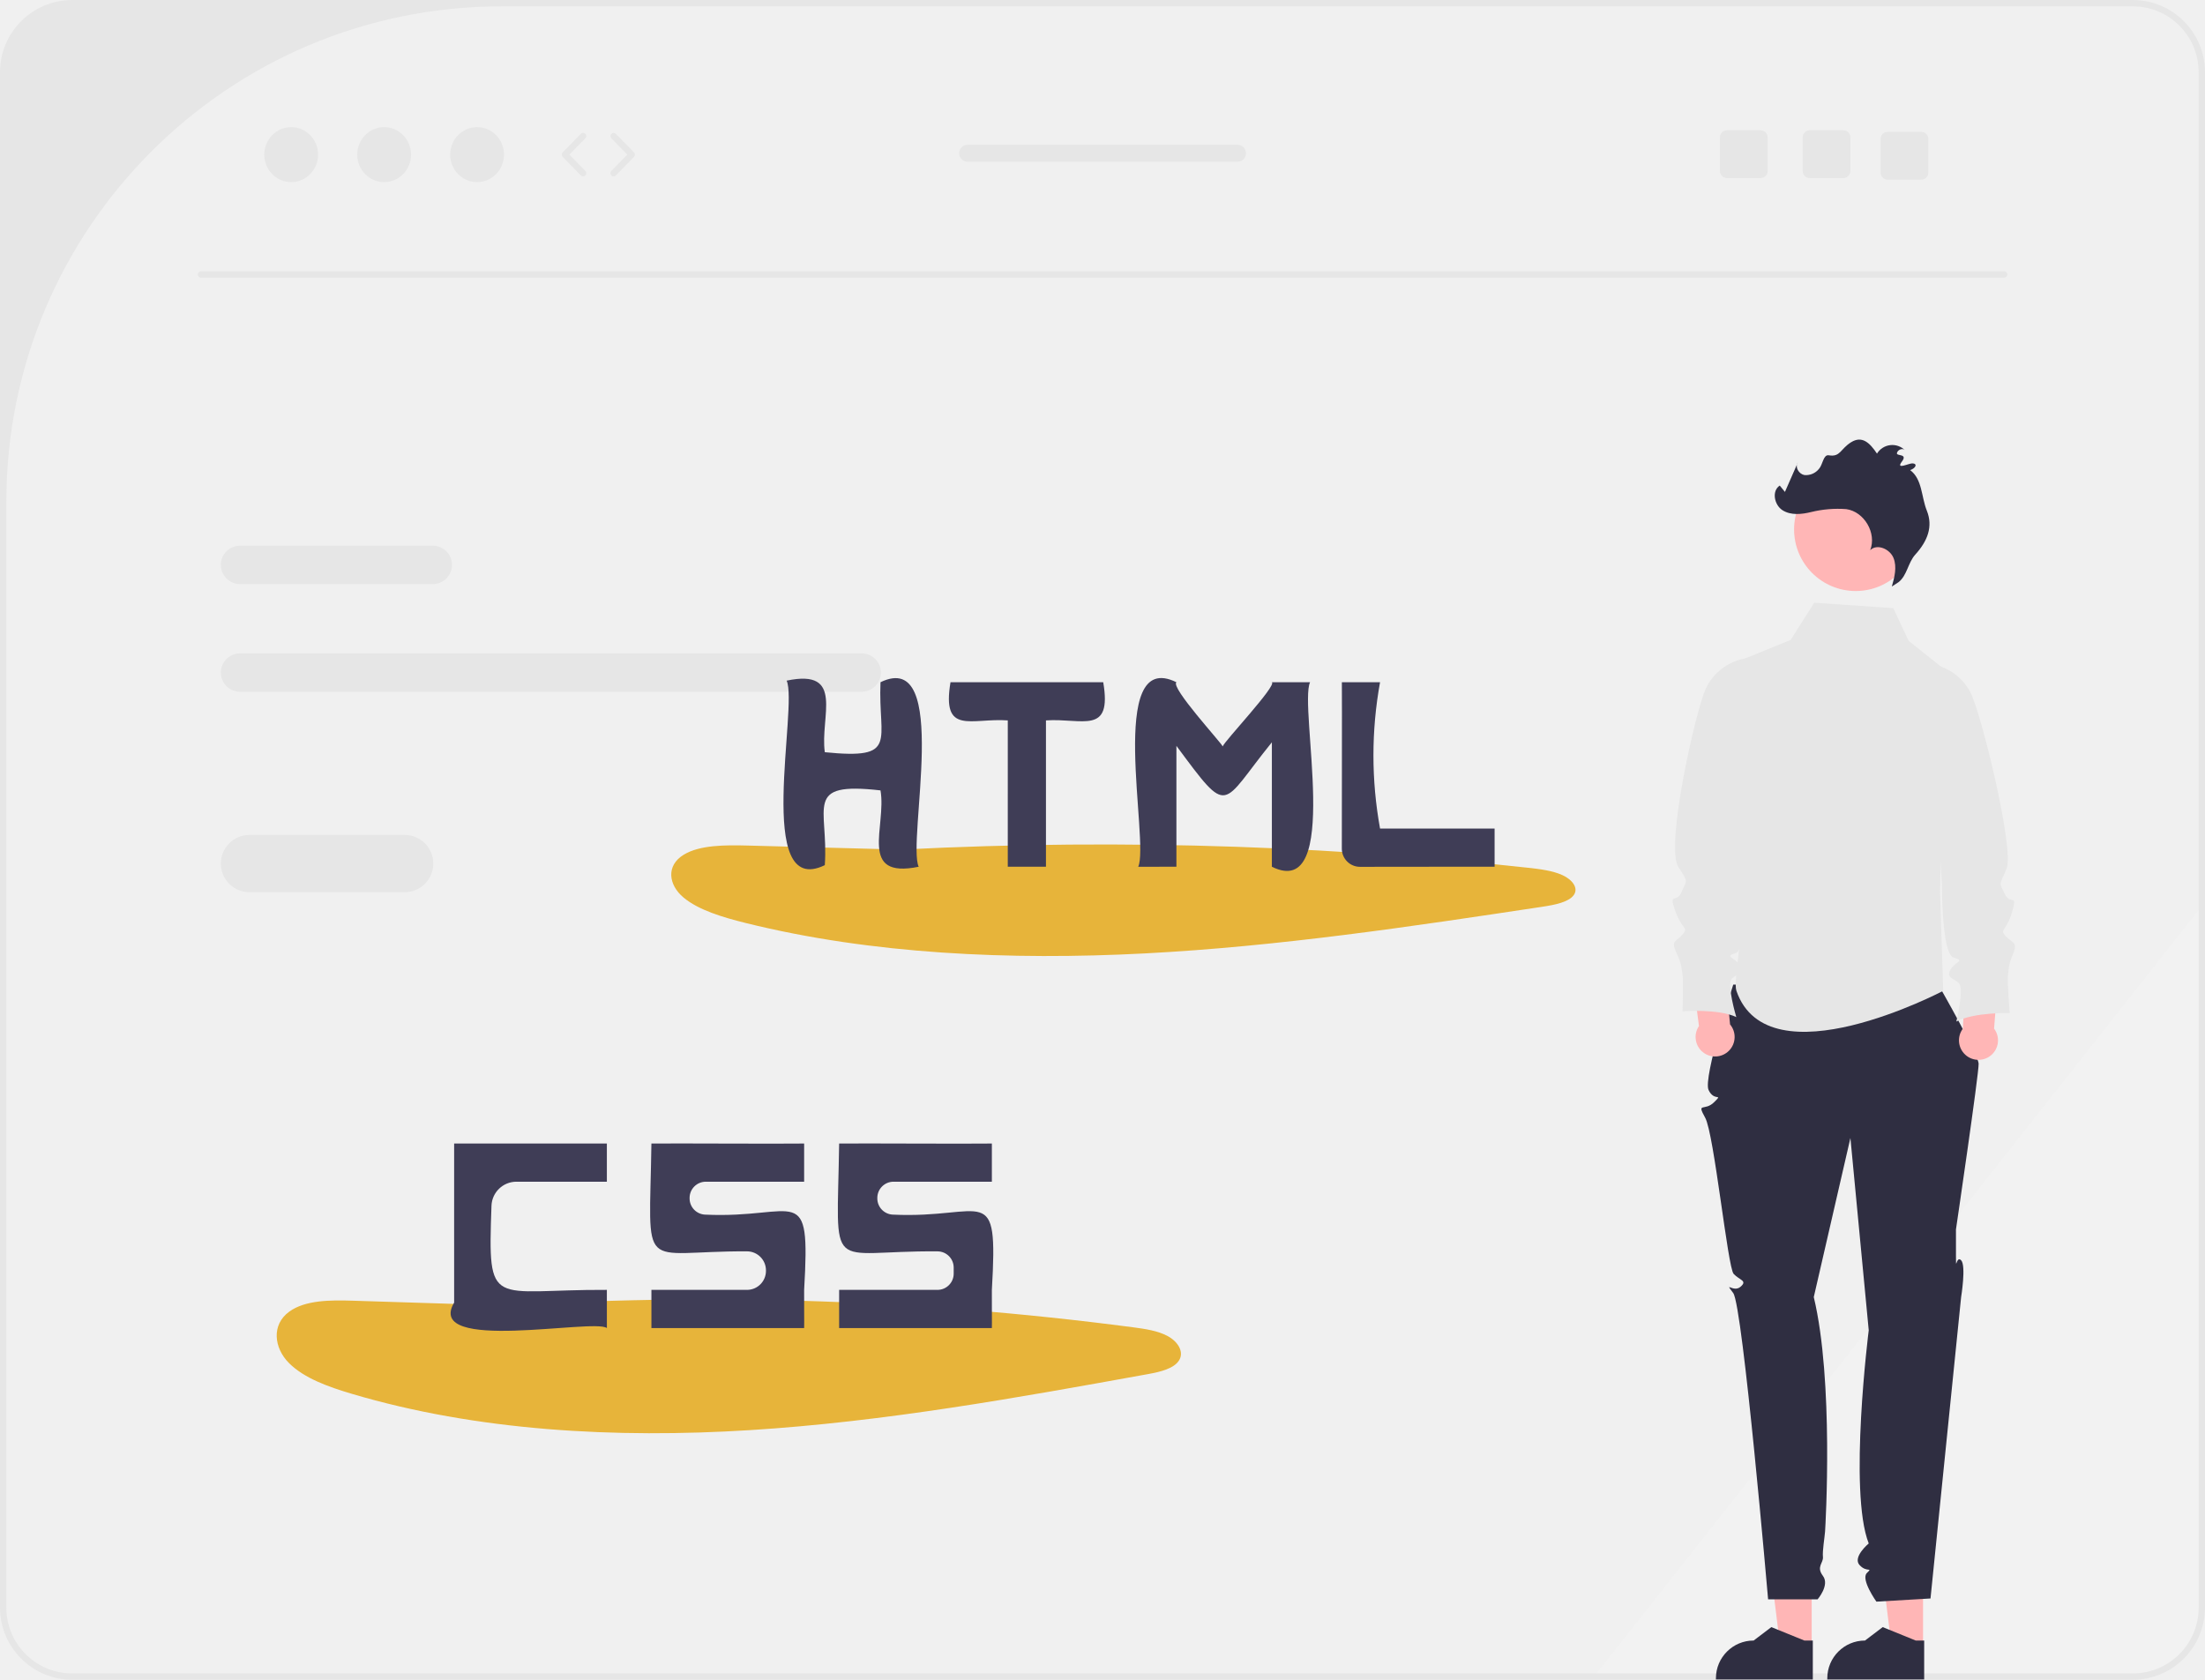
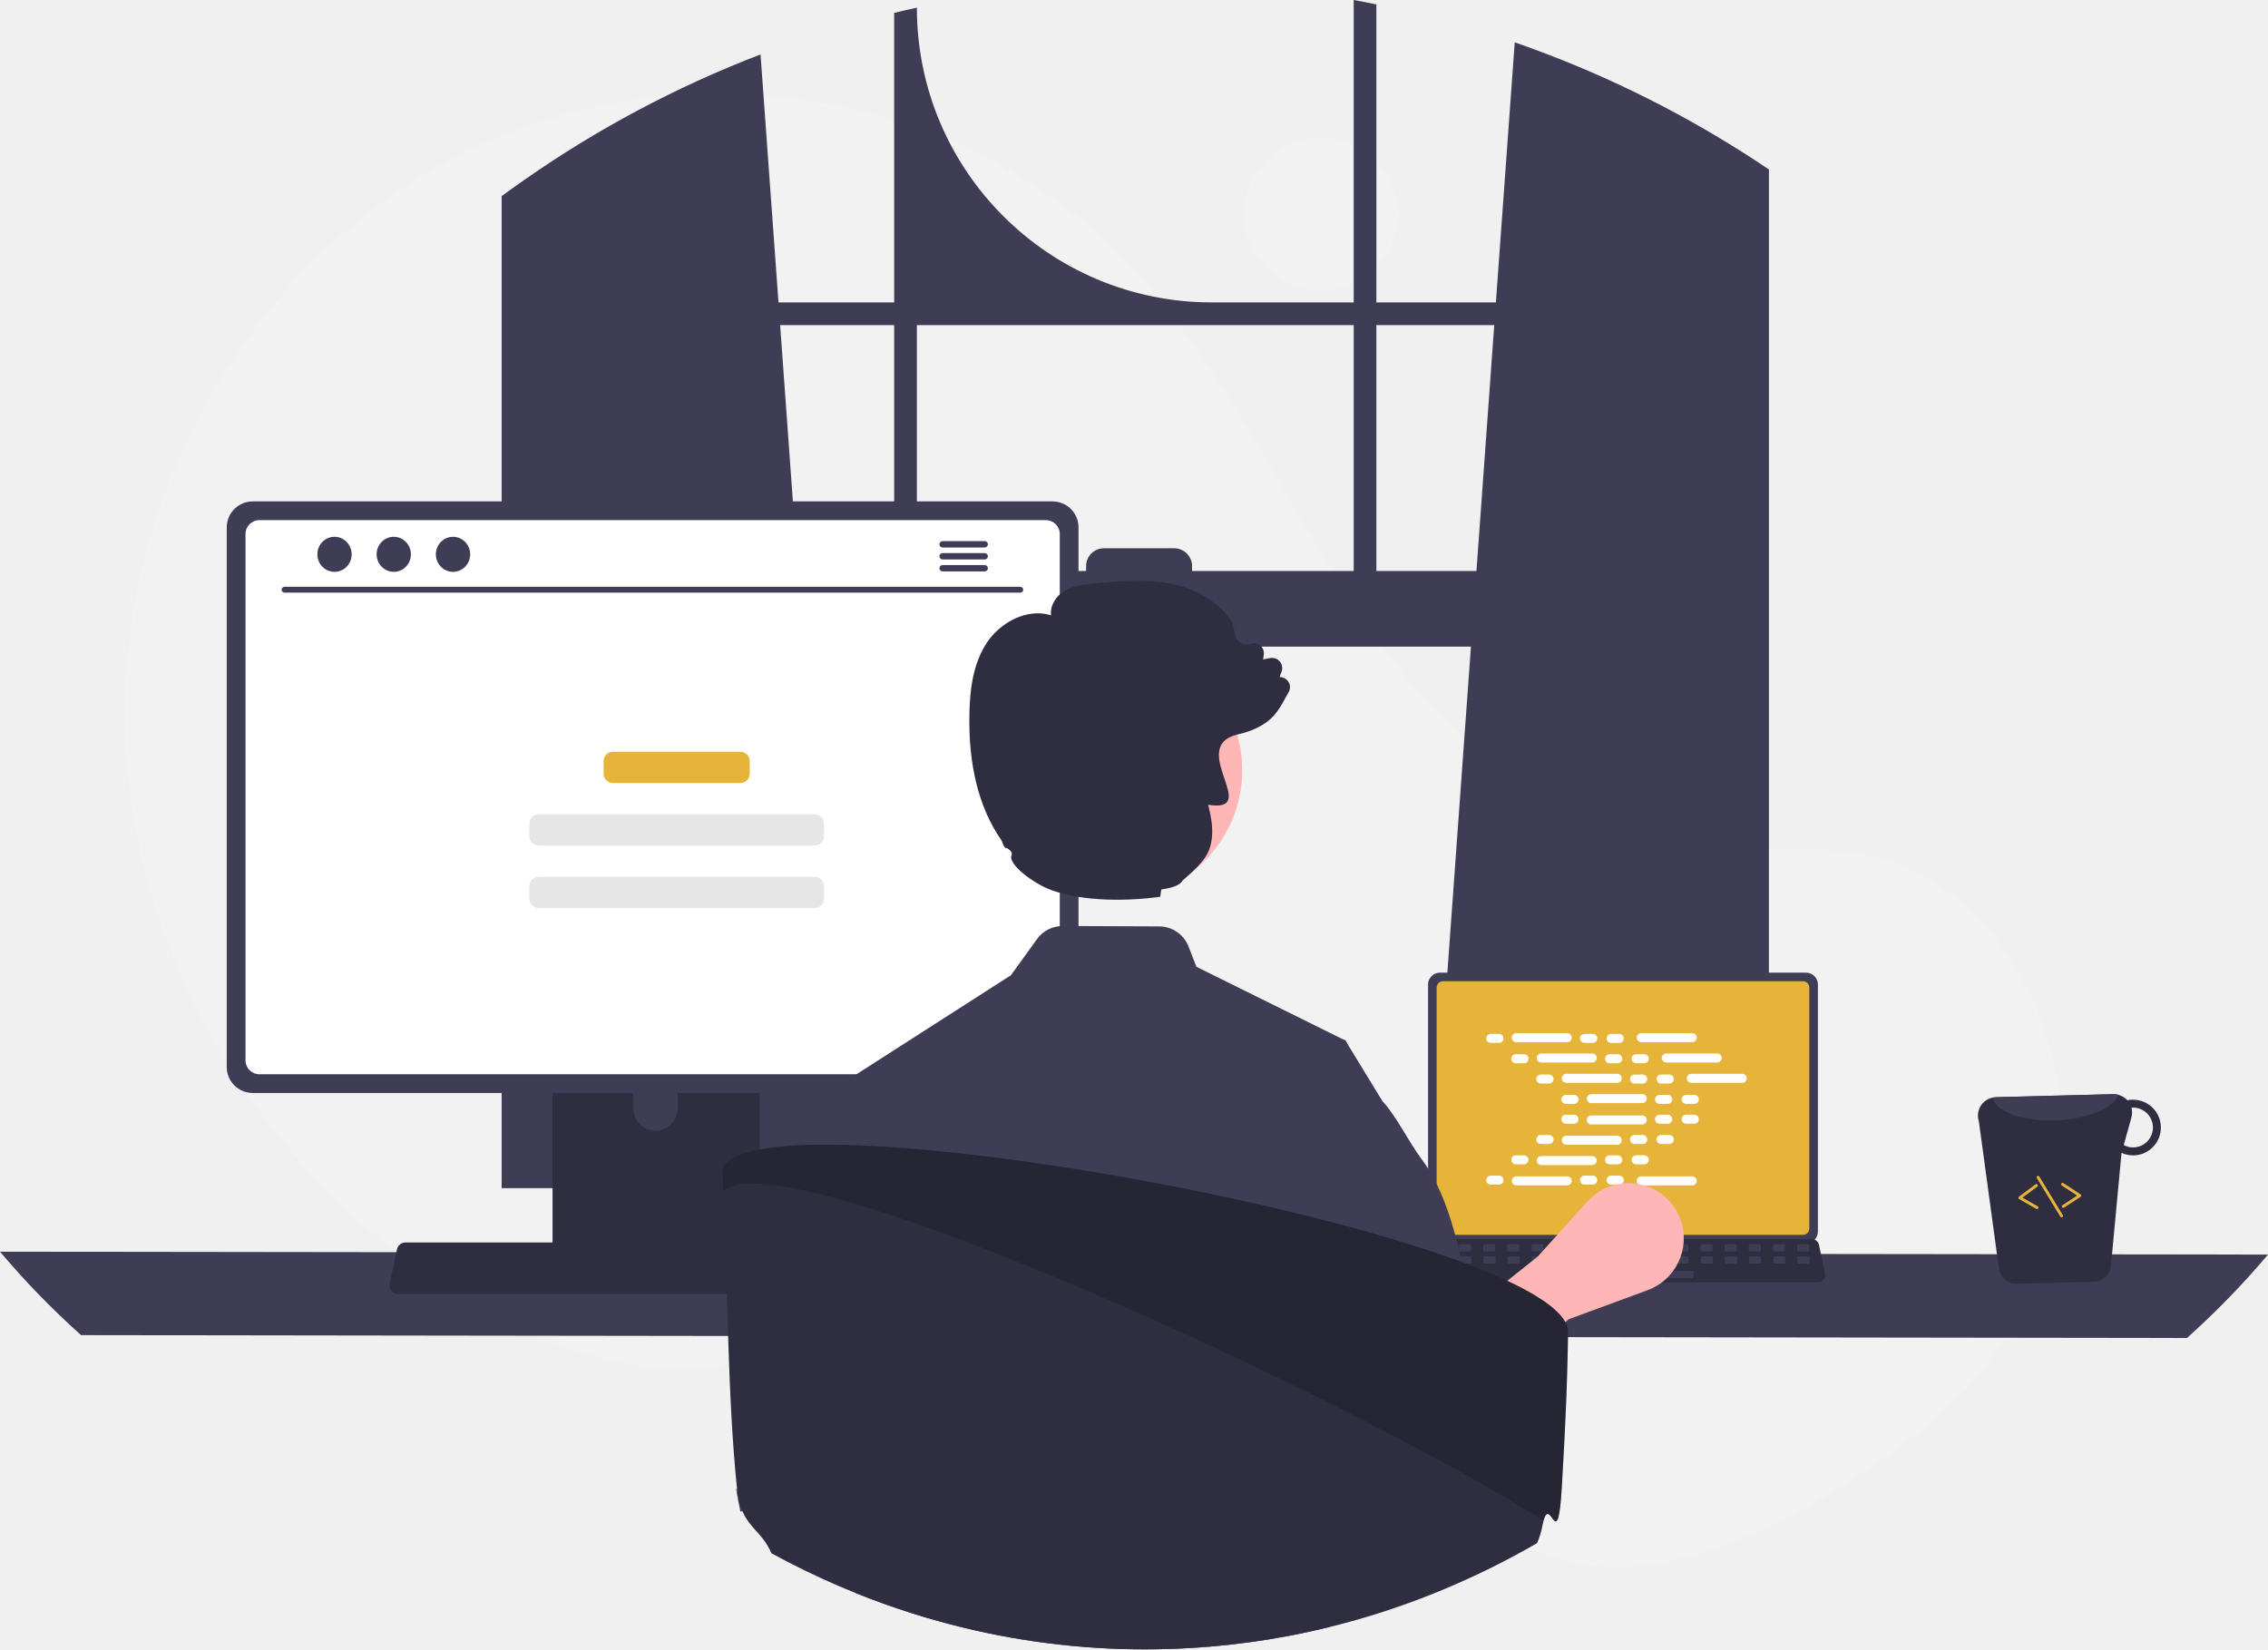
- <svg xmlns="http://www.w3.org/2000/svg" data-name="Layer 1" width="693" height="528" viewBox="0 0 693 528">
-   <path d="M946.5,469.5V691.31A22.717,22.717,0,0,1,923.81,714H753.67l1.58-2L944.5,472.04Z" transform="translate(-253.5 -186)" fill="#f2f2f2" />
-   <path d="M524.312,391.368H328.943a6.036,6.036,0,0,0,0,12.072H524.312a6.036,6.036,0,0,0,0-12.072Z" transform="translate(-253.5 -186)" fill="#e6e6e6" />
-   <path d="M389.518,357.524H328.943a6.036,6.036,0,0,0,0,12.072h60.575a6.036,6.036,0,0,0,0-12.072Z" transform="translate(-253.5 -186)" fill="#e6e6e6" />
-   <path d="M923.81,186H276.19a22.717,22.717,0,0,0-22.69,22.69V691.31A22.717,22.717,0,0,0,276.19,714H923.81a22.717,22.717,0,0,0,22.69-22.69V208.69A22.717,22.717,0,0,0,923.81,186ZM944.5,691.31A20.69,20.69,0,0,1,923.81,712H276.19a20.69,20.69,0,0,1-20.69-20.69V343.676A155.676,155.676,0,0,1,411.176,188H923.81a20.69,20.69,0,0,1,20.69,20.69Z" transform="translate(-253.5 -186)" fill="#e6e6e6" />
-   <path d="M883.39,273.269H316.66a1,1,0,0,1,0-2H883.39a1,1,0,0,1,0,2Z" transform="translate(-253.5 -186)" fill="#e6e6e6" />
-   <ellipse cx="91.515" cy="48.603" rx="8.457" ry="8.645" fill="#e6e6e6" />
-   <ellipse cx="120.729" cy="48.603" rx="8.457" ry="8.645" fill="#e6e6e6" />
-   <ellipse cx="149.942" cy="48.603" rx="8.457" ry="8.645" fill="#e6e6e6" />
-   <path d="M436.754,241.436a.997.997,0,0,1-.715-.301l-5.706-5.833a1.0 1,0,0,1,0-1.398l5.706-5.833a1,1,0,1,1,1.43,1.398l-5.022,5.133,5.022,5.134a1,1,0,0,1-.715,1.699Z" transform="translate(-253.5 -186)" fill="#e6e6e6" />
-   <path d="M446.342,241.436a1,1,0,0,1-.715-1.699l5.021-5.134-5.021-5.133a1,1,0,0,1,1.43-1.398l5.706,5.833a1.0 1,0,0,1,0,1.398l-5.706,5.833A.997.997,0,0,1,446.342,241.436Z" transform="translate(-253.5 -186)" fill="#e6e6e6" />
-   <path d="M832.852,226.959h-10.61a2.189,2.189,0,0,0-2.19,2.19v10.62a2.189,2.189,0,0,0,2.19,2.19h10.61a2.198,2.198,0,0,0,2.2-2.19v-10.62A2.198,2.198,0,0,0,832.852,226.959Z" transform="translate(-253.5 -186)" fill="#e6e6e6" />
-   <path d="M806.852,226.959h-10.61a2.189,2.189,0,0,0-2.19,2.19v10.62a2.189,2.189,0,0,0,2.19,2.19h10.61a2.198,2.198,0,0,0,2.2-2.19v-10.62A2.198,2.198,0,0,0,806.852,226.959Z" transform="translate(-253.5 -186)" fill="#e6e6e6" />
-   <path d="M857.352,227.459h-10.61a2.189,2.189,0,0,0-2.19,2.19v10.62a2.189,2.189,0,0,0,2.19,2.19h10.61a2.198,2.198,0,0,0,2.2-2.19v-10.62A2.198,2.198,0,0,0,857.352,227.459Z" transform="translate(-253.5 -186)" fill="#e6e6e6" />
-   <path d="M642.43,231.499h-84.81a2.67,2.67,0,1,0,0,5.34h84.81a2.67,2.67,0,0,0,0-5.34Z" transform="translate(-253.5 -186)" fill="#e6e6e6" />
-   <path d="M415.107,596.446l-50.717-1.603c-7.034-.222-14.944-.211-19.962,3.424-5.694,4.126-4.832,11.435-.104,16.176s12.277,7.45,19.686,9.652c39.364,11.7,82.929,14.075,125.229,11.428s83.73-10.131,124.955-17.59c3.91-.707,8.341-1.725,9.936-4.446,1.542-2.632-.476-5.807-3.611-7.508s-7.109-2.275-10.943-2.781a1027.708,1027.708,0,0,0-209.501-5.976" transform="translate(-253.5 -186)" fill="#e7b43a" />
-   <path d="M506.23,557.44v-12c-8.708.123-39.87-.089-48,0-.605,41.941-4.313,33.725,30.048,33.888a5.975,5.975,0,0,1,5.952,5.967l0,.18a5.965,5.965,0,0,1-5.965,5.965H458.23v12h48c.067-.04-.049-11.587 0-12,2.03-34.765-1.986-22.261-31.166-23.656a5.095,5.095,0,0,1-4.835-5.095l0-.15a5.1,5.1,0,0,1,5.1-5.1Z" transform="translate(-253.5 -186)" fill="#3f3d56" />
-   <path d="M565.23,557.44v-12c-8.708.123-39.87-.089-48,0-.61,42.305-4.378,33.579,30.952,33.895a5.1,5.1,0,0,1,5.048,5.1c-0.0.63-0,1.275-0,1.907a5.099,5.099,0,0,1-5.1,5.098H517.23v12h48c.067-.04-.049-11.587 0-12,2.03-34.765-1.986-22.261-31.166-23.656a5.095,5.095,0,0,1-4.835-5.095l0-.15a5.1,5.1,0,0,1,5.1-5.1Z" transform="translate(-253.5 -186)" fill="#3f3d56" />
-   <path d="M444.23,557.44v-12h-48c-.034,10.703.025,39.032-0,50-9.409,15.929,44.042,4.901,48.003,8.004C444.23,603.44,444.23,591.44,444.23,591.44c-36.521-.191-37.439,6.646-36.264-26.43a7.844,7.844,0,0,1,7.834-7.571C426.358,557.44,444.23,557.44,444.23,557.44Z" transform="translate(-253.5 -186)" fill="#3f3d56" />
-   <path d="M539.107,453.112l-50.717-1.336c-7.034-.185-14.944-.176-19.962,2.854-5.694,3.439-4.832,9.532-.104,13.484s12.277,6.21,19.686,8.046c39.364,9.753,82.929,11.733,125.229,9.526s83.73-8.445,124.955-14.663c3.91-.59,8.341-1.438,9.936-3.706,1.542-2.194-.476-4.84-3.611-6.258s-7.109-1.896-10.943-2.318a1231.445,1231.445,0,0,0-209.501-4.981" transform="translate(-253.5 -186)" fill="#e7b43a" />
-   <path d="M530.23,400.44c-.817,18.526,5.992,24.358-17.501,21.998-1.587-11.052,6.462-26.39-11.999-22.496,3.698,8.018-10.303,68.844,11.996,57.995,1.252-18.275-7.002-26.29,17.504-23.494,1.965,11.297-7.207,27.921,11.999,23.996C538.531,450.417,552.532,389.596,530.23,400.44Z" transform="translate(-253.5 -186)" fill="#3f3d56" />
-   <path d="M653.23,400.44c1.647,1.017-15.09,18.724-15.452,20.175-.502-1.238-16.477-18.562-14.548-20.174-22.23-10.985-8.375,50.195-12.004,58.002.004-.003,12.004-.003,12.004-.003V420.442c16.867,22.75,13.735,18.922,30-1.117L653.23,458.44c22.229,10.989,8.376-50.199,12.004-58.003C665.23,400.44,653.23,400.44,653.23,400.44Z" transform="translate(-253.5 -186)" fill="#3f3d56" />
-   <path d="M600.23,400.44h-48c-2.82,16.822,6.505,11.18,18.002,12L570.23,458.44h12v-46C593.673,411.662,603.086,417.188,600.23,400.44Z" transform="translate(-253.5 -186)" fill="#3f3d56" />
-   <path d="M687.23,446.44a128.279,128.279,0,0,1,0-46h-12c.069,7.603-.021,38.282-.014,52.312a5.71,5.71,0,0,0,5.706,5.713c12.09.016,35.17-.073,42.309-.024L723.23,446.44Z" transform="translate(-253.5 -186)" fill="#3f3d56" />
-   <path d="M380.681,448.44H331.907a9,9,0,0,0,0,18h48.774a9,9,0,0,0,0-18Z" transform="translate(-253.5 -186)" fill="#e6e6e6" />
-   <polygon points="569.392 517.568 559.491 517.567 554.781 479.377 569.394 479.378 569.392 517.568" fill="#ffb6b6" />
-   <path d="M823.241,713.897l-30.447-.001v-.385a11.851,11.851,0,0,1,11.851-11.851h.001l5.562-4.219,10.377,4.22,2.658 0Z" transform="translate(-253.5 -186)" fill="#2f2e41" />
-   <polygon points="604.392 517.568 594.491 517.567 589.781 479.377 604.394 479.378 604.392 517.568" fill="#ffb6b6" />
-   <path d="M858.241,713.897l-30.447-.001v-.385a11.851,11.851,0,0,1,11.851-11.851h.001l5.562-4.219,10.377,4.22,2.658 0Z" transform="translate(-253.5 -186)" fill="#2f2e41" />
-   <path d="M798.239,495.48s-9.526,29.258-7.768,33.109S795.23,529.44,792.23,532.44s-5.619-.189-2.809,4.906,7.066,47.034,8.938,49.064,4.446,2.085,2.159,4.057S795.23,588.44,798.23,592.44s10.961,96.276,10.961,96.276h15.551s3.873-4.465,1.681-7.37.192-4.025,0-5.965.537-6.123.672-8.031,2.764-47.378-3.551-73.643l11.514-50.012,5.757,60.446s-6.416,50.702,0,67.001c0,0-5.172,4.307-2.878,6.803S842.23,678.44,840.23,680.44s3,9,3,9l17-1,9.622-94.734s1.622-9.88,0-11.573S868.23,586.44,868.23,580.44v-8s7.251-49.205,7.125-52.102S863.23,496.44,863.23,496.44Z" transform="translate(-253.5 -186)" fill="#2f2e41" />
-   <path d="M848.519,377.147l-24.823-1.707-7.428,11.712-17.889,7.273v57.695A55.6,55.6,0,0,1,801.23,469.44c-.068,11.495-3.023,25.035-2,28,10,29,65,0,65,0l-1-31,1.357-70.059-11.239-8.964Z" transform="translate(-253.5 -186)" fill="#e6e6e6" />
-   <path d="M797.233,508.005,795.521,489.763l-10.557-.476,2.496,19.221a6.133,6.133,0,1,0,9.773-.504Z" transform="translate(-253.5 -186)" fill="#ffb6b6" />
-   <path d="M802.428,392.886l-.293.05a16.988,16.988,0,0,0-12.585,9.628c-3.023,6.538-12.84,49.517-8.537,55.998,3.338,5.027,2.527,4.046.958,7.838s-4.096-.254-2.025,5.764,4.347,5.159,2.424,7.485-3.894,1.869-2.025,5.764,1.566,5.209,1.919,6.675.046,11.782.046,11.782,11.276-.855,16.888,1.827c0,0-3.131-10.418-1.361-12.086s3.894-1.869,2.378-4.297-4.954-2.53-1.212-3.742,2.537-22.956,2.537-22.956C807.705,446.475,805.27,419.927,802.428,392.886Z" transform="translate(-253.5 -186)" fill="#e6e6e6" />
-   <path d="M870.422,509.306l.789-18.304,10.519-1.008-1.523,19.323a6.133,6.133,0,1,1-9.786-.01Z" transform="translate(-253.5 -186)" fill="#ffb6b6" />
-   <path d="M859.426,394.597l.295.035a16.988,16.988,0,0,1,13.054,8.981c3.349,6.377,13.945,49.569,11.351,55.496-2.419,5.528-2.319,4.168-.561,7.876s4.078-.461,2.313,5.654-4.081,5.372-2.044,7.597,3.984,1.671,2.313,5.654-1.301,5.281-1.58,6.764.548,11.769.548,11.769-11.305-.285-16.774,2.676c0,0,2.602-10.562.749-12.139s-3.984-1.671-2.592-4.172,4.821-2.777,1.022-3.799-3.692-22.798-3.692-22.798Z" transform="translate(-253.5 -186)" fill="#e6e6e6" />
-   <circle cx="583.217" cy="166.41" r="19.362" fill="#ffb6b6" />
-   <path d="M850.192,368.984c2.693-2.107,2.954-6.124,5.252-8.657,3.842-4.234,5.647-8.789,3.635-13.805-1.78-4.437-1.402-9.891-5.236-12.747,1.883-.682,2.326-2.097.665-2.123-1.12-.018-5.297,2.124-3.287-.544s-1.795-1.615-1.543-2.707,1.865-1.697,2.577-.831a5.64,5.64,0,0,0-8.846,1.012c-2.265-3.394-4.668-5.729-8.134-3.575-3.403,2.115-3.359,4.73-7.019,4.102-1.721-.295-1.883,2.955-3.059,4.246a5.247,5.247,0,0,1-4.609,1.966c-1.715-.324-3.027-2.462-2.066-3.919l-4.043,9.224-1.629-1.999c-2.589,1.687-1.739,6.09.867,7.751s5.993,1.306,8.994.57a35.276,35.276,0,0,1,11.052-.917c5.666.8,9.613,7.575,7.515,12.899,2.177-2.138,6.204-.364,7.332,2.471s.301,6.029-.535,8.964" transform="translate(-253.5 -186)" fill="#2f2e41" />
+ <svg xmlns="http://www.w3.org/2000/svg" data-name="Layer 1" width="786.82" height="572.258" viewBox="0 0 786.82 572.258">
+   <circle cx="458.321" cy="74.182" r="26.701" fill="#f2f2f2" />
+   <path d="M872.038,661.023c39.688-30.229,58.644-81.025,46.776-129.482q-.442-1.806-.934-3.604c-7.867-28.763-27.332-56.101-55.7-65.291-23.82-7.717-49.82-1.783-74.669-4.851-48.781-6.024-86.601-45.494-113.211-86.819-26.611-41.325-47.062-87.583-82.422-121.724-58.285-56.275-153.362-68.391-225.627-31.76C293.987,254.121,247.955,335.391,249.918,416.386c1.963,80.995,50.046,158.432,119.875,199.517,25.652,15.093,55.321,25.785,84.848,22.044,25.62-3.246,48.899-17.013,74.399-21.1,40.091-6.426,79.927,11.701,114.603,32.824,34.676,21.123,68.17,46.16,107.574,55.952C789.478,715.131,836.881,687.801,872.038,661.023Z" transform="translate(-206.59 -163.8711)" fill="#f2f2f2" />
+   <path d="M815.016,219.191c-.87-.58-1.75-1.13-2.62-1.69a380.24,380.24,0,0,0-80.31-38.93l-6.54,90.22h-41.46v-103.39c-2.61-.54-5.24-1.05-7.87-1.53v104.92H626.946A102.27,102.27,0,0,1,524.676,166.521v-0c-2.64.57-5.26,1.18-7.88,1.83v100.44h-40.13l-6.23-86.03a380.858,380.858,0,0,0-81.94,43.53c-.44.3-.88.61-1.31.91-2.21,1.55-4.39,3.13-6.56,4.73v344.19h118.27l-2.09-28.95-11.5-158.95h231.59l-11.5,158.95-2.09,28.95h116.96v-353.45Q817.656,220.901,815.016,219.191Zm-298.22,142.78h-33.39l-6.17-85.3h39.56Zm159.42,0h-56.08v-1.69a6.18,6.18,0,0,0-6.19-6.18h-24.38a6.178,6.178,0,0,0-6.18,6.18v1.69h-58.71v-85.3h151.54Zm7.87,0v-85.3h40.89l-6.17,85.3Z" transform="translate(-206.59 -163.8711)" fill="#3f3d56" />
+   <path d="M206.59,598.162a289.003,289.003,0,0,0,28.12,28.95l730.58,1a289.003,289.003,0,0,0,28.12-28.95Z" transform="translate(-206.59 -163.8711)" fill="#3f3d56" />
+   <path d="M702.02,505.462v85.704a4.122,4.122,0,0,0,4.119,4.119H833.143a4.122,4.122,0,0,0,4.119-4.119v-85.704a4.124,4.124,0,0,0-4.119-4.115H706.139A4.124,4.124,0,0,0,702.02,505.462Z" transform="translate(-206.59 -163.8711)" fill="#3f3d56" />
+   <path d="M704.999,506.529V590.109a2.205,2.205,0,0,0,2.201,2.201H832.086a2.205,2.205,0,0,0,2.201-2.201V506.529a2.206,2.206,0,0,0-2.201-2.206H707.201A2.206,2.206,0,0,0,704.999,506.529Z" transform="translate(-206.59 -163.8711)" fill="#e7b43a" />
+   <path d="M699.364,607.881a2.47,2.47,0,0,0,1.943.93H837.299a2.502,2.502,0,0,0,2.446-3.016l-2.111-10.027a2.507,2.507,0,0,0-1.558-1.818,2.425,2.425,0,0,0-.888-.168H703.41a2.424,2.424,0,0,0-.888.168,2.507,2.507,0,0,0-1.558,1.818l-2.111,10.027A2.501,2.501,0,0,0,699.364,607.881Z" transform="translate(-206.59 -163.8711)" fill="#2f2e41" />
+   <rect x="830.034" y="595.588" width="4.188" height="2.513" rx="0.488" transform="translate(1457.666 1029.819) rotate(-180)" fill="#3f3d56" />
+   <rect x="821.657" y="595.588" width="4.188" height="2.513" rx="0.488" transform="translate(1440.912 1029.819) rotate(-180)" fill="#3f3d56" />
+   <rect x="813.28" y="595.588" width="4.188" height="2.513" rx="0.488" transform="translate(1424.158 1029.819) rotate(-180)" fill="#3f3d56" />
+   <rect x="804.903" y="595.588" width="4.188" height="2.513" rx="0.488" transform="translate(1407.404 1029.819) rotate(-180)" fill="#3f3d56" />
+   <rect x="796.526" y="595.588" width="4.188" height="2.513" rx="0.488" transform="translate(1390.65 1029.819) rotate(-180)" fill="#3f3d56" />
+   <rect x="788.149" y="595.588" width="4.188" height="2.513" rx="0.488" transform="translate(1373.896 1029.819) rotate(-180)" fill="#3f3d56" />
+   <rect x="779.772" y="595.588" width="4.188" height="2.513" rx="0.488" transform="translate(1357.142 1029.819) rotate(-180)" fill="#3f3d56" />
+   <rect x="771.395" y="595.588" width="4.188" height="2.513" rx="0.488" transform="translate(1340.388 1029.819) rotate(-180)" fill="#3f3d56" />
+   <rect x="763.018" y="595.588" width="4.188" height="2.513" rx="0.488" transform="translate(1323.634 1029.819) rotate(-180)" fill="#3f3d56" />
+   <rect x="754.641" y="595.588" width="4.188" height="2.513" rx="0.488" transform="translate(1306.88 1029.819) rotate(-180)" fill="#3f3d56" />
+   <rect x="746.264" y="595.588" width="4.188" height="2.513" rx="0.488" transform="translate(1290.126 1029.819) rotate(-180)" fill="#3f3d56" />
+   <rect x="737.887" y="595.588" width="4.188" height="2.513" rx="0.488" transform="translate(1273.372 1029.819) rotate(-180)" fill="#3f3d56" />
+   <rect x="729.51" y="595.588" width="4.188" height="2.513" rx="0.488" transform="translate(1256.618 1029.819) rotate(-180)" fill="#3f3d56" />
+   <rect x="721.133" y="595.588" width="4.188" height="2.513" rx="0.488" transform="translate(1239.865 1029.819) rotate(-180)" fill="#3f3d56" />
+   <rect x="712.756" y="595.588" width="4.188" height="2.513" rx="0.488" transform="translate(1223.111 1029.819) rotate(-180)" fill="#3f3d56" />
+   <rect x="704.379" y="595.588" width="4.188" height="2.513" rx="0.488" transform="translate(1206.357 1029.819) rotate(-180)" fill="#3f3d56" />
+   <rect x="830.133" y="599.777" width="4.188" height="2.513" rx="0.488" transform="translate(1457.864 1038.196) rotate(-180)" fill="#3f3d56" />
+   <rect x="821.756" y="599.777" width="4.188" height="2.513" rx="0.488" transform="translate(1441.11 1038.196) rotate(-180)" fill="#3f3d56" />
+   <rect x="813.379" y="599.777" width="4.188" height="2.513" rx="0.488" transform="translate(1424.356 1038.196) rotate(-180)" fill="#3f3d56" />
+   <rect x="805.002" y="599.777" width="4.188" height="2.513" rx="0.488" transform="translate(1407.602 1038.196) rotate(-180)" fill="#3f3d56" />
+   <rect x="796.625" y="599.777" width="4.188" height="2.513" rx="0.488" transform="translate(1390.848 1038.196) rotate(-180)" fill="#3f3d56" />
+   <rect x="788.248" y="599.777" width="4.188" height="2.513" rx="0.488" transform="translate(1374.094 1038.196) rotate(-180)" fill="#3f3d56" />
+   <rect x="779.871" y="599.777" width="4.188" height="2.513" rx="0.488" transform="translate(1357.34 1038.196) rotate(-180)" fill="#3f3d56" />
+   <rect x="771.494" y="599.777" width="4.188" height="2.513" rx="0.488" transform="translate(1340.586 1038.196) rotate(-180)" fill="#3f3d56" />
+   <rect x="763.117" y="599.777" width="4.188" height="2.513" rx="0.488" transform="translate(1323.832 1038.196) rotate(-180)" fill="#3f3d56" />
+   <rect x="754.74" y="599.777" width="4.188" height="2.513" rx="0.488" transform="translate(1307.078 1038.196) rotate(-180)" fill="#3f3d56" />
+   <rect x="746.363" y="599.777" width="4.188" height="2.513" rx="0.488" transform="translate(1290.324 1038.196) rotate(-180)" fill="#3f3d56" />
+   <rect x="737.986" y="599.777" width="4.188" height="2.513" rx="0.488" transform="translate(1273.57 1038.196) rotate(-180)" fill="#3f3d56" />
+   <rect x="729.609" y="599.777" width="4.188" height="2.513" rx="0.488" transform="translate(1256.816 1038.196) rotate(-180)" fill="#3f3d56" />
+   <rect x="721.232" y="599.777" width="4.188" height="2.513" rx="0.488" transform="translate(1240.062 1038.196) rotate(-180)" fill="#3f3d56" />
+   <rect x="712.855" y="599.777" width="4.188" height="2.513" rx="0.488" transform="translate(1223.309 1038.196) rotate(-180)" fill="#3f3d56" />
+   <rect x="704.478" y="599.777" width="4.188" height="2.513" rx="0.488" transform="translate(1206.555 1038.196) rotate(-180)" fill="#3f3d56" />
+   <rect x="760.604" y="604.803" width="33.508" height="2.513" rx="0.488" transform="translate(1348.126 1048.248) rotate(-180)" fill="#3f3d56" />
+   <rect x="515.631" y="358.737" width="5.966" height="3.122" rx="1.561" fill="#fff" />
+   <rect x="548.154" y="358.737" width="5.966" height="3.122" rx="1.561" fill="#fff" />
+   <rect x="557.369" y="358.737" width="5.966" height="3.122" rx="1.561" fill="#fff" />
+   <rect x="524.477" y="358.477" width="20.796" height="3.122" rx="1.561" fill="#fff" />
+   <rect x="567.841" y="358.477" width="20.796" height="3.122" rx="1.561" fill="#fff" />
+   <rect x="524.304" y="365.784" width="5.966" height="3.122" rx="1.561" fill="#fff" />
+   <rect x="556.827" y="365.784" width="5.966" height="3.122" rx="1.561" fill="#fff" />
+   <rect x="566.042" y="365.784" width="5.966" height="3.122" rx="1.561" fill="#fff" />
+   <rect x="533.15" y="365.523" width="20.796" height="3.122" rx="1.561" fill="#fff" />
+   <rect x="576.514" y="365.523" width="20.796" height="3.122" rx="1.561" fill="#fff" />
+   <rect x="532.977" y="372.83" width="5.966" height="3.122" rx="1.561" fill="#fff" />
+   <rect x="565.5" y="372.83" width="5.966" height="3.122" rx="1.561" fill="#fff" />
+   <rect x="574.715" y="372.83" width="5.966" height="3.122" rx="1.561" fill="#fff" />
+   <rect x="541.823" y="372.57" width="20.796" height="3.122" rx="1.561" fill="#fff" />
+   <rect x="585.187" y="372.57" width="20.796" height="3.122" rx="1.561" fill="#fff" />
+   <rect x="541.649" y="379.877" width="5.966" height="3.122" rx="1.561" fill="#fff" />
+   <rect x="574.172" y="379.877" width="5.966" height="3.122" rx="1.561" fill="#fff" />
+   <rect x="583.387" y="379.877" width="5.966" height="3.122" rx="1.561" fill="#fff" />
+   <rect x="550.496" y="379.617" width="20.796" height="3.122" rx="1.561" fill="#fff" />
+   <rect x="548.154" y="407.898" width="5.966" height="3.122" rx="1.561" fill="#fff" />
+   <rect x="557.369" y="407.898" width="5.966" height="3.122" rx="1.561" fill="#fff" />
+   <rect x="567.841" y="408.158" width="20.796" height="3.122" rx="1.561" fill="#fff" />
+   <rect x="515.631" y="407.898" width="5.966" height="3.122" rx="1.561" fill="#fff" />
+   <rect x="524.477" y="408.158" width="20.796" height="3.122" rx="1.561" fill="#fff" />
+   <rect x="524.304" y="400.851" width="5.966" height="3.122" rx="1.561" fill="#fff" />
+   <rect x="556.827" y="400.851" width="5.966" height="3.122" rx="1.561" fill="#fff" />
+   <rect x="566.042" y="400.851" width="5.966" height="3.122" rx="1.561" fill="#fff" />
+   <rect x="533.15" y="401.111" width="20.796" height="3.122" rx="1.561" fill="#fff" />
+   <rect x="532.977" y="393.804" width="5.966" height="3.122" rx="1.561" fill="#fff" />
+   <rect x="565.5" y="393.804" width="5.966" height="3.122" rx="1.561" fill="#fff" />
+   <rect x="574.715" y="393.804" width="5.966" height="3.122" rx="1.561" fill="#fff" />
+   <rect x="541.823" y="394.064" width="20.796" height="3.122" rx="1.561" fill="#fff" />
+   <rect x="541.649" y="386.758" width="5.966" height="3.122" rx="1.561" fill="#fff" />
+   <rect x="574.172" y="386.758" width="5.966" height="3.122" rx="1.561" fill="#fff" />
+   <rect x="583.387" y="386.758" width="5.966" height="3.122" rx="1.561" fill="#fff" />
+   <rect x="550.496" y="387.018" width="20.796" height="3.122" rx="1.561" fill="#fff" />
+   <path d="M711.507,654.353l-13.35-21.102,41.902-33.403,17.295-19.161a19.161,19.161,0,0,1,32.418,6.828h0a19.161,19.161,0,0,1-11.57,23.991l-27.349,10.075Z" transform="translate(-206.59 -163.8711)" fill="#ffb6b6" />
+   <path d="M398.28,501.352v102.56h71.85v-102.56a3.448,3.448,0,0,0-2.43-3.3,3.175,3.175,0,0,0-1.03-.16H401.75A3.463,3.463,0,0,0,398.28,501.352Zm28.04,35.24a7.67,7.67,0,0,1,15.34,0v11.9a7.67,7.67,0,0,1-15.34,0Z" transform="translate(-206.59 -163.8711)" fill="#2f2e41" />
+   <path d="M398.06,600.632v9.89a1.946,1.946,0,0,0,1.93,1.94h68.43a1.94,1.94,0,0,0,1.93-1.94v-9.89Z" transform="translate(-206.59 -163.8711)" fill="#3f3d56" />
+   <path d="M285.25,346.832V534.092a9.007,9.007,0,0,0,9,9h277.5a9.007,9.007,0,0,0,9-9V346.832a9.011,9.011,0,0,0-9-8.99H294.25A9.012,9.012,0,0,0,285.25,346.832Z" transform="translate(-206.59 -163.8711)" fill="#3f3d56" />
+   <path d="M291.76,349.162v182.62a4.818,4.818,0,0,0,4.81,4.81H569.44a4.818,4.818,0,0,0,4.81-4.81v-182.62a4.82,4.82,0,0,0-4.81-4.82H296.57A4.821,4.821,0,0,0,291.76,349.162Z" transform="translate(-206.59 -163.8711)" fill="#fff" />
+   <path d="M342.4,611.792a2.948,2.948,0,0,0,2.32,1.11h162.34a2.987,2.987,0,0,0,2.92-3.6l-2.52-11.97a2.993,2.993,0,0,0-1.86-2.17,2.895,2.895,0,0,0-1.06-.2H347.23a2.894,2.894,0,0,0-1.06.2,2.992,2.992,0,0,0-1.86,2.17l-2.52,11.97A2.985,2.985,0,0,0,342.4,611.792Z" transform="translate(-206.59 -163.8711)" fill="#2f2e41" />
+   <path d="M560.585,369.499H305.261a1.016,1.016,0,0,1,0-2.031H560.585a1.016,1.016,0,0,1,0,2.031Z" transform="translate(-206.59 -163.8711)" fill="#3f3d56" />
+   <ellipse cx="116.051" cy="192.33" rx="5.95" ry="6.083" fill="#3f3d56" />
+   <ellipse cx="136.607" cy="192.33" rx="5.95" ry="6.083" fill="#3f3d56" />
+   <ellipse cx="157.163" cy="192.33" rx="5.95" ry="6.083" fill="#3f3d56" />
+   <path d="M548.206,351.622h-14.6a1.105,1.105,0,0,0,0,2.21h14.6a1.105,1.105,0,0,0,0-2.21Z" transform="translate(-206.59 -163.8711)" fill="#3f3d56" />
+   <path d="M548.206,355.772h-14.6a1.105,1.105,0,0,0,0,2.21h14.6a1.105,1.105,0,0,0,0-2.21Z" transform="translate(-206.59 -163.8711)" fill="#3f3d56" />
+   <path d="M548.206,359.922h-14.6a1.105,1.105,0,0,0,0,2.21h14.6a1.105,1.105,0,0,0,0-2.21Z" transform="translate(-206.59 -163.8711)" fill="#3f3d56" />
+   <path d="M900.186,604.972a6.416,6.416,0,0,0,6.183,4.331l26.492-.682a6.329,6.329,0,0,0,5.981-4.657l3.749-40.087a9.794,9.794,0,0,0,4.238.871,9.661,9.661,0,1,0-.485-19.317,8.184,8.184,0,0,0-1.736.181,6.548,6.548,0,0,0-4.874-2.103l-40.751,1.052a5.853,5.853,0,0,0-1.005.125,6.365,6.365,0,0,0-4.873,8.265Zm43.173-43.817,2.668-9.553a6.506,6.506,0,0,0,.02-3.375c.129-0.0.244-.062.373-.062a6.91,6.91,0,0,1,.324,13.817A6.505,6.505,0,0,1,943.359,561.156Z" transform="translate(-206.59 -163.8711)" fill="#2f2e41" />
+   <path d="M897.978,544.686c.868,4.964,10.629,8.454,22.366,7.847,10.793-.497,19.617-4.287,21.234-8.778a6.025,6.025,0,0,0-1.844-.246l-40.751,1.052A5.853,5.853,0,0,0,897.978,544.686Z" transform="translate(-206.59 -163.8711)" fill="#3f3d56" />
+   <path d="M922.494,582.944a.497.497,0,0,0,.151-.066l5.753-3.766a.499.499,0,0,0,0-.836l-5.98-3.917a.5.5,0,1,0-.548.836l5.341,3.498-5.114,3.348a.5.5,0,0,0,.396.903Z" transform="translate(-206.59 -163.8711)" fill="#e7b43a" />
+   <path d="M913.408,583.363a.5.5,0,0,0,.126-.918l-5.303-3.04,5.126-3.807a.5.5,0,1,0-.596-.802l-5.739,4.263a.5.5,0,0,0,.049.835l5.965,3.42A.5.5,0,0,0,913.408,583.363Z" transform="translate(-206.59 -163.8711)" fill="#e7b43a" />
+   <path d="M921.922,586.244a.482.482,0,0,0,.137-.058.5.5,0,0,0,.168-.687l-8.155-13.408a.5.5,0,0,0-.854.521l8.155,13.408A.5.5,0,0,0,921.922,586.244Z" transform="translate(-206.59 -163.8711)" fill="#e7b43a" />
+   <rect x="209.385" y="260.827" width="50.719" height="10.846" rx="3.264" fill="#e7b43a" />
+   <rect x="183.626" y="282.519" width="102.236" height="10.846" rx="3.264" fill="#e6e6e6" />
+   <rect x="183.626" y="304.21" width="102.236" height="10.846" rx="3.264" fill="#e6e6e6" />
+   <path d="M497.301,540.717l.217.684.011.023,6.525,19.838,7.506,22.861,14.123,42.961.137,6.673v.023l1.049,53.684-2.909,7.278,3.274,11.932s-1.506-18.037-9.582-7.679c-4.574,5.886-9.925,11.91-14.317,17.556q9.6,3.884,19.507,7.027c1.426.456,2.863.89,4.301,1.323q.462.137.924.274a266.863,266.863,0,0,0,67.351,10.826c1.186.034,2.35.057,3.479.08.399.011.787.023,1.175.023,1.278.011,2.544.023,3.822.023q3.867,0,7.7-.114a266.853,266.853,0,0,0,56.091-7.586c-.125-7.586-.468-16.45-.958-25.918-.228-4.643-5.35-9.674-5.658-14.533-.217-3.65,4.381-7.084,4.141-10.792-1.551-22.827-3.491-14.064-4.928-30.229q-.222-2.379-.411-4.552c-.924-10.381-1.563-16.872-1.563-16.872l6.137-38.683,9.639-60.734-.742-1.221-.833-.411-50.844-25.165-2.761-7.073a10.979,10.979,0,0,0-10.141-6.947l-33.493-.137a10.931,10.931,0,0,0-8.909,4.529l-9.069,12.56Z" transform="translate(-206.59 -163.8711)" fill="#3f3d56" />
+   <path d="M533.407,617.525,525.82,633.758l-5.179,11.088-8.909,46.646-4.46,4.734L503.45,679.467l-39.998,8.881c-1.312-7.29-.351.247-1.161-7.75.228-.228.468-.456.707-.685.639-.593,1.175-1.152,1.164-1.688-.456-27.584.913-74.526,12.343-102.966a60.053,60.053,0,0,1,7.027-13.107c.228-.308.445-.616.662-.924,5.27-7.381,8.601-14.647,13.324-19.815v-.011a.53.53,0,0,0,.08-.08.157.157,0,0,0,.046-.034l32.443-17.203,1.392,39.105.992,28.109Z" transform="translate(-206.59 -163.8711)" fill="#3f3d56" />
+   <path d="M650.391,622.135l9.476,20.275,3.307,7.061,8.907,46.642,4.446,4.723,3.83-16.755,1.8-.369,32.459-6.722,9.461,30.046a17.984,17.984,0,0,0-3.261-22.506c-.646-.585-1.184-1.154-1.169-1.692.538-32.443-1.446-91.684-19.367-116.066-5.692-7.738-9.107-15.445-14.076-20.829-.015-.015-.015-.031-.031-.031L674.081,526.114l-.738-1.215-.831-.415Z" transform="translate(-206.59 -163.8711)" fill="#3f3d56" />
+   <circle id="a657ec4b-47ce-4d2a-9c58-81a811696ca9" data-name="Ellipse 5" cx="386.397" cy="267.201" r="44.558" fill="#ffb6b6" />
+   <path d="M653.212,399.948a3.759,3.759,0,0,0-2.69-1.19l.67-1.86a3.528,3.528,0,0,0-3.96-4.7l-2.44.47.23-1.63a3.534,3.534,0,0,0-4.73-3.82,3.766,3.766,0,0,1-3.24-.23,3.846,3.846,0,0,1-1.92-2.61l-.85-4.1-.09-.22c-4.14-6.9-12.1-11.92-21.84-13.76-8.67-1.65-17.56-.81-26.13-.02-3.4.32-7.24.68-10.44,2.64-2.72,1.68-5.02,5.04-4.55,8.43-8.45-2.59-17.51,2.58-22,9.1-5.32,7.76-6.19,17.48-6.33,25.08-.38,17.98,3.33,32.69,11,43.73.56.8.7,2.47,1.81,3.03l-.23-.37c1.24.62,2.5,1.62,2.03,2.69-1.35,3.08,7.62,9.89,13.94,12.14,11.53,4.11,26.86,3.76,37.64,2.28l.38-2.55c3.89-.53,6.63-1.54,7.4-3.12,1.36-1.16,2.52-2.2,3.53-3.16l.01-.01c.02-.02.06-.05.08-.07,4.87-4.67,6-7.33,6.51-11.38.49-3.97-.38-8-1.27-11.63,18.74,2.9-7.38-19.96,10.08-24.38a5.434,5.434,0,0,1,.61-.15c.51-.12,1.02-.24,1.51-.38a26.448,26.448,0,0,0,6.72-2.87c4.88-2.97,6.49-6.91,9.01-11.35A3.427,3.427,0,0,0,653.212,399.948Z" transform="translate(-206.59 -163.8711)" fill="#2f2e41" />
+   <path d="M750.582,625.308c-.01,1.75-.03,4.2-.11,7.23q-.015.63-.03,1.29c-.13,5.57-.26,10.24-.47,15.43-.01.36-.02.71-.04,1.07-.28,7.24-.72,15.67-1.48,29.02-1.41,24.66-3.87,3.39-6.34,12.04-.12.43-.25.94-.37,1.54a27.916,27.916,0,0,1-1.88,6.33c-1.31.78-2.66,1.53-3.99,2.28-3.79,2.11-7.64,4.14-11.52,6.07-2.18,1.08-4.37,2.14-6.57,3.16-.35.16-.69.32-1.03.47a270.887,270.887,0,0,1-34.75,13.26c-2.32.7-4.63,1.38-6.97,2.01-2.44.68-4.88,1.32-7.35,1.92a266.893,266.893,0,0,1-56.09,7.59c-2.55.08-5.12.11-7.7.11-1.28,0-2.54-.01-3.82-.02-.39,0-.78-.01-1.17-.02-1.13-.03-2.3-.05-3.48-.08a266.663,266.663,0,0,1-67.35-10.83l-.93-.27c-1.44-.44-2.87-.87-4.3-1.33q-9.9-3.135-19.51-7.02-7.335-2.955-14.5-6.34a.339.339,0,0,1-.12-.06c-1-.46-2.01-.94-3.01-1.43-.13-.07-.27-.14-.41-.21q-5.595-2.73-11.07-5.72c-3.07-7.05-7.39-8.4-10.07-14.6a25.874,25.874,0,0,1-1.68-5.74c0-.02-.01-.04-.01-.07.28,3.72-1.19-6.6-.01-.04-.01-.12-.02-.25-.03-.4-.03-.36-.07-.8-.13-1.35-3.43-33.49-3.21-71.79-4.7-103.35q-.15-3.06-.31-5.86c-.03-.62-.07-1.23-.11-1.83.07-.18.15-.37.24-.55a1.002,1.002,0,0,1,.07-.15,1.623,1.623,0,0,1,.1-.18c.02-.03.05-.07.07-.1a.917.917,0,0,1,.05-.1c.09-.14.19-.29.3-.43.05-.06.09-.11.14-.16a.808.808,0,0,1,.12-.14.637.637,0,0,1,.11-.13c.04-.04.08-.09.13-.14a.302.302,0,0,1,.08-.08,2.033,2.033,0,0,1,.26-.25,9.624,9.624,0,0,1,1.14-.9c.14-.09.29-.18.43-.28a19.135,19.135,0,0,1,3.17-1.52c.38-.14.76-.27,1.17-.41.15-.04.29-.09.44-.14.22-.07.44-.14.67-.19,1.14-.34,2.37-.63,3.7-.9.16-.03.33-.06.5-.1.24-.05.49-.09.74-.13.34-.06.69-.12,1.04-.18,2.97-.47,6.34-.82,10.06-1.05q.525-.03,1.05-.06c.41-.02.82-.04,1.24-.06.35-.02.71-.03,1.07-.04.35-.02.71-.03,1.08-.04,1.01-.03,2.05-.06,3.11-.08,3.02-.06,6.2-.04,9.54.03,1.55.04,3.13.08,4.75.15.11,0,.21.01.31.01,1.41.05,2.83.11,4.29.19,1.02.05,2.05.1,3.08.16.97.06,1.95.12,2.94.19.77.04,1.54.1,2.32.15.66.05,1.32.1,1.98.14l.9.06c.49.04.98.07,1.48.12,1.1.09,2.2.18,3.32.27,1.11.1,2.24.2,3.37.3s2.27.21,3.41.32c.12.01.23.02.34.03,1.04.11,2.08.21,3.13.32.24.02.49.04.73.07,1.001.101,2.022.218,3.032.326.31.033.618.066.929.1.791.086,1.572.161,2.368.254,1.05.12,2.12.23,3.16.37.81.09,1.62.18,2.43.28,1.27.15,2.56.31,3.85.48.49.06.98.12,1.47.19,3.68.46,7.4.97,11.18,1.5,5.73.81,11.55,1.69,17.41,2.64q8.805,1.425,17.71,3.01c1.5.27,3,.54,4.51.82q1.02.195,2.04.39c1.16.21,2.32.43,3.48.65,1.16.22,2.32.44,3.48.67,1.38.27,2.77.54,4.15.81,9.09,1.8,18.13,3.72,26.95,5.73,1.45.33,2.9.67,4.34,1q4.32,1.005,8.56,2.04c.78.18,1.55.37,2.32.56,1.92.48,3.84.96,5.73,1.45l.33.09c1.39.34,2.75.69,4.11,1.05q4.815,1.26,9.47,2.55,3.09.855,6.11,1.73c3.01.87,5.96,1.75,8.83,2.64.71.22,1.42.44,2.12.65,2.1.65,4.17,1.31,6.18,1.97,1.6.52,3.16,1.05,4.7,1.58q2.31.795,4.53,1.59c.95.34,1.89.7,2.83,1.04,1.35.5,2.68,1,3.98,1.5.4.15.79.31,1.18.46.25.11.49.2.73.3.47.19.95.37,1.41.56.47.18.93.37,1.39.57.45.18.91.37,1.35.56.45.18.89.37,1.33.57.37.15.73.31,1.08.47.71.31,1.42.62,2.11.94.34.16.68.31,1.02.47l.78.36c.11.06.22.11.33.16.25.12.51.25.76.37.58.27,1.15.56,1.71.83.75.38,1.48.76,2.18,1.13.71.38,1.4.76,2.06,1.13.11.06.21.12.32.18.15.08.3.17.45.25.51.29,1,.59,1.49.88.96.59,1.87,1.17,2.72,1.75.19.13.37.26.56.38.63.45,1.23.89,1.79,1.34,0,.01,0,.01.01.01.19.14.37.29.55.43.15.14.31.26.46.4.52.45,1,.88,1.44,1.32a5.667,5.667,0,0,1,.42.43,1.208,1.208,0,0,1,.16.16c.2.2.38.4.55.6a.553.553,0,0,1,.07.09c.24.28.46.56.67.84.1.14.21.28.3.42.12.17.24.35.34.52.09.14.17.29.25.43a7.257,7.257,0,0,1,.54,1.13,5.241,5.241,0,0,1,.27.82A5.844,5.844,0,0,1,750.582,625.308Z" transform="translate(-206.59 -163.8711)" fill="#2f2e41" />
+   <path d="M750.582,625.308c-.01,1.75-.03,4.2-.11,7.23-.01.42-.03.85-.04,1.29-.1,4.25-.25,9.5-.46,15.43-.01.36-.02.71-.04,1.07-.28,7.24-.72,15.67-1.48,29.02-1.41,24.66-3.87,3.39-6.34,12.04-6.86-4.22-14.38-8.64-22.42-13.18q-2.175-1.23-4.39-2.47c-16.08-8.97-34.04-18.37-52.79-27.68-.74-.37-1.49-.74-2.23-1.1-42.95-21.23-89.83-41.88-127.81-55.66-7.33-2.66-14.33-5.06-20.91-7.17-13.86-4.43-25.84-7.53-35.06-8.87-9.6-1.4-16.23-.9-18.91,1.99q-.15-3.06-.31-5.86-.06-.93-.12-1.83c.062-.165.142-.322.22-.48.011-.023.019-.047.03-.07a1.002,1.002,0,0,1,.07-.15,1.623,1.623,0,0,1,.1-.18,1.06,1.06,0,0,1,.12-.2c.09-.14.19-.29.3-.43a3.483,3.483,0,0,1,.26-.3.637.637,0,0,1,.11-.13c.04-.04.08-.09.13-.14a.302.302,0,0,1,.08-.08,2.033,2.033,0,0,1,.26-.25,9.624,9.624,0,0,1,1.14-.9c.14-.09.29-.18.43-.28a19.135,19.135,0,0,1,3.17-1.52c.38-.14.76-.27,1.17-.41.15-.04.29-.09.44-.14.22-.07.44-.14.67-.19,1.14-.34,2.37-.63,3.7-.9.4-.08.82-.16,1.24-.23.34-.06.69-.12,1.04-.18,2.97-.47,6.34-.82,10.06-1.05q.525-.03,1.05-.06c.41-.02.82-.04,1.24-.06.35-.02.71-.03,1.07-.04.35-.02.71-.03,1.08-.04,1.01-.03,2.05-.06,3.11-.08,3.02-.05,6.2-.03,9.54.04,1.55.03,3.13.08,4.75.15.1,0,.21.01.31.01,1.41.04,2.84.11,4.29.18,1.02.05,2.05.1,3.08.16.97.06,1.95.12,2.94.19.77.04,1.54.1,2.32.15.66.05,1.32.1,1.98.14.79.06,1.58.12,2.38.18,1.1.09,2.2.18,3.32.27,1.11.1,2.24.2,3.37.3s2.27.21,3.41.32c.12.01.23.02.34.03,1.04.11,2.08.21,3.13.32q8.73.885,17.97,2.07,5.52.705,11.18,1.51c5.73.81,11.55,1.69,17.41,2.63q8.805,1.425,17.71,3.01c1.5.27,3,.54,4.51.82q2.76.51,5.52,1.04c1.16.22,2.32.44,3.48.67,1.38.27,2.77.54,4.15.81,9.09,1.8,18.13,3.72,26.95,5.73,1.45.33,2.9.67,4.34,1q4.32,1.005,8.56,2.04c.78.19,1.55.38,2.32.57q2.895.72,5.73,1.44v.01c.11.02.22.05.33.08,1.38.35,2.75.7,4.11,1.06q4.815,1.26,9.47,2.54c2.06.58,4.1,1.15,6.11,1.73,3.01.88,5.96,1.76,8.83,2.64.71.22,1.42.44,2.12.65q3.15.99,6.18,1.97c1.6.52,3.16,1.05,4.7,1.58q2.31.795,4.53,1.59c.96.34,1.9.69,2.83,1.03,1.36.5,2.68,1,3.98,1.51.4.15.79.31,1.18.46.73.28,1.44.57,2.14.86.47.18.93.37,1.39.57.45.18.91.37,1.35.56.45.18.89.37,1.33.57.37.15.73.31,1.08.47.71.31,1.42.62,2.11.94.34.16.68.31,1.02.47l.78.36c.11.06.22.11.33.16.85.4,1.67.8,2.47,1.2.75.38,1.48.76,2.18,1.13.83.44,1.62.87,2.38,1.31.15.08.3.17.45.25.51.29,1,.59,1.49.88.96.59,1.87,1.17,2.72,1.75.84.58,1.62,1.15,2.35,1.72,0,.01,0,.01.01.01.35.28.69.56,1.01.83.52.45,1,.88,1.44,1.32a5.667,5.667,0,0,1,.42.43,1.208,1.208,0,0,1,.16.16c.21.23.42.46.62.69.24.28.46.56.67.84.1.14.21.28.3.42.12.17.24.35.34.52.09.14.17.29.25.43a7.257,7.257,0,0,1,.54,1.13,6.053,6.053,0,0,1,.27.82A5.844,5.844,0,0,1,750.582,625.308Z" transform="translate(-206.59 -163.8711)" opacity="0.2" />
</svg>
